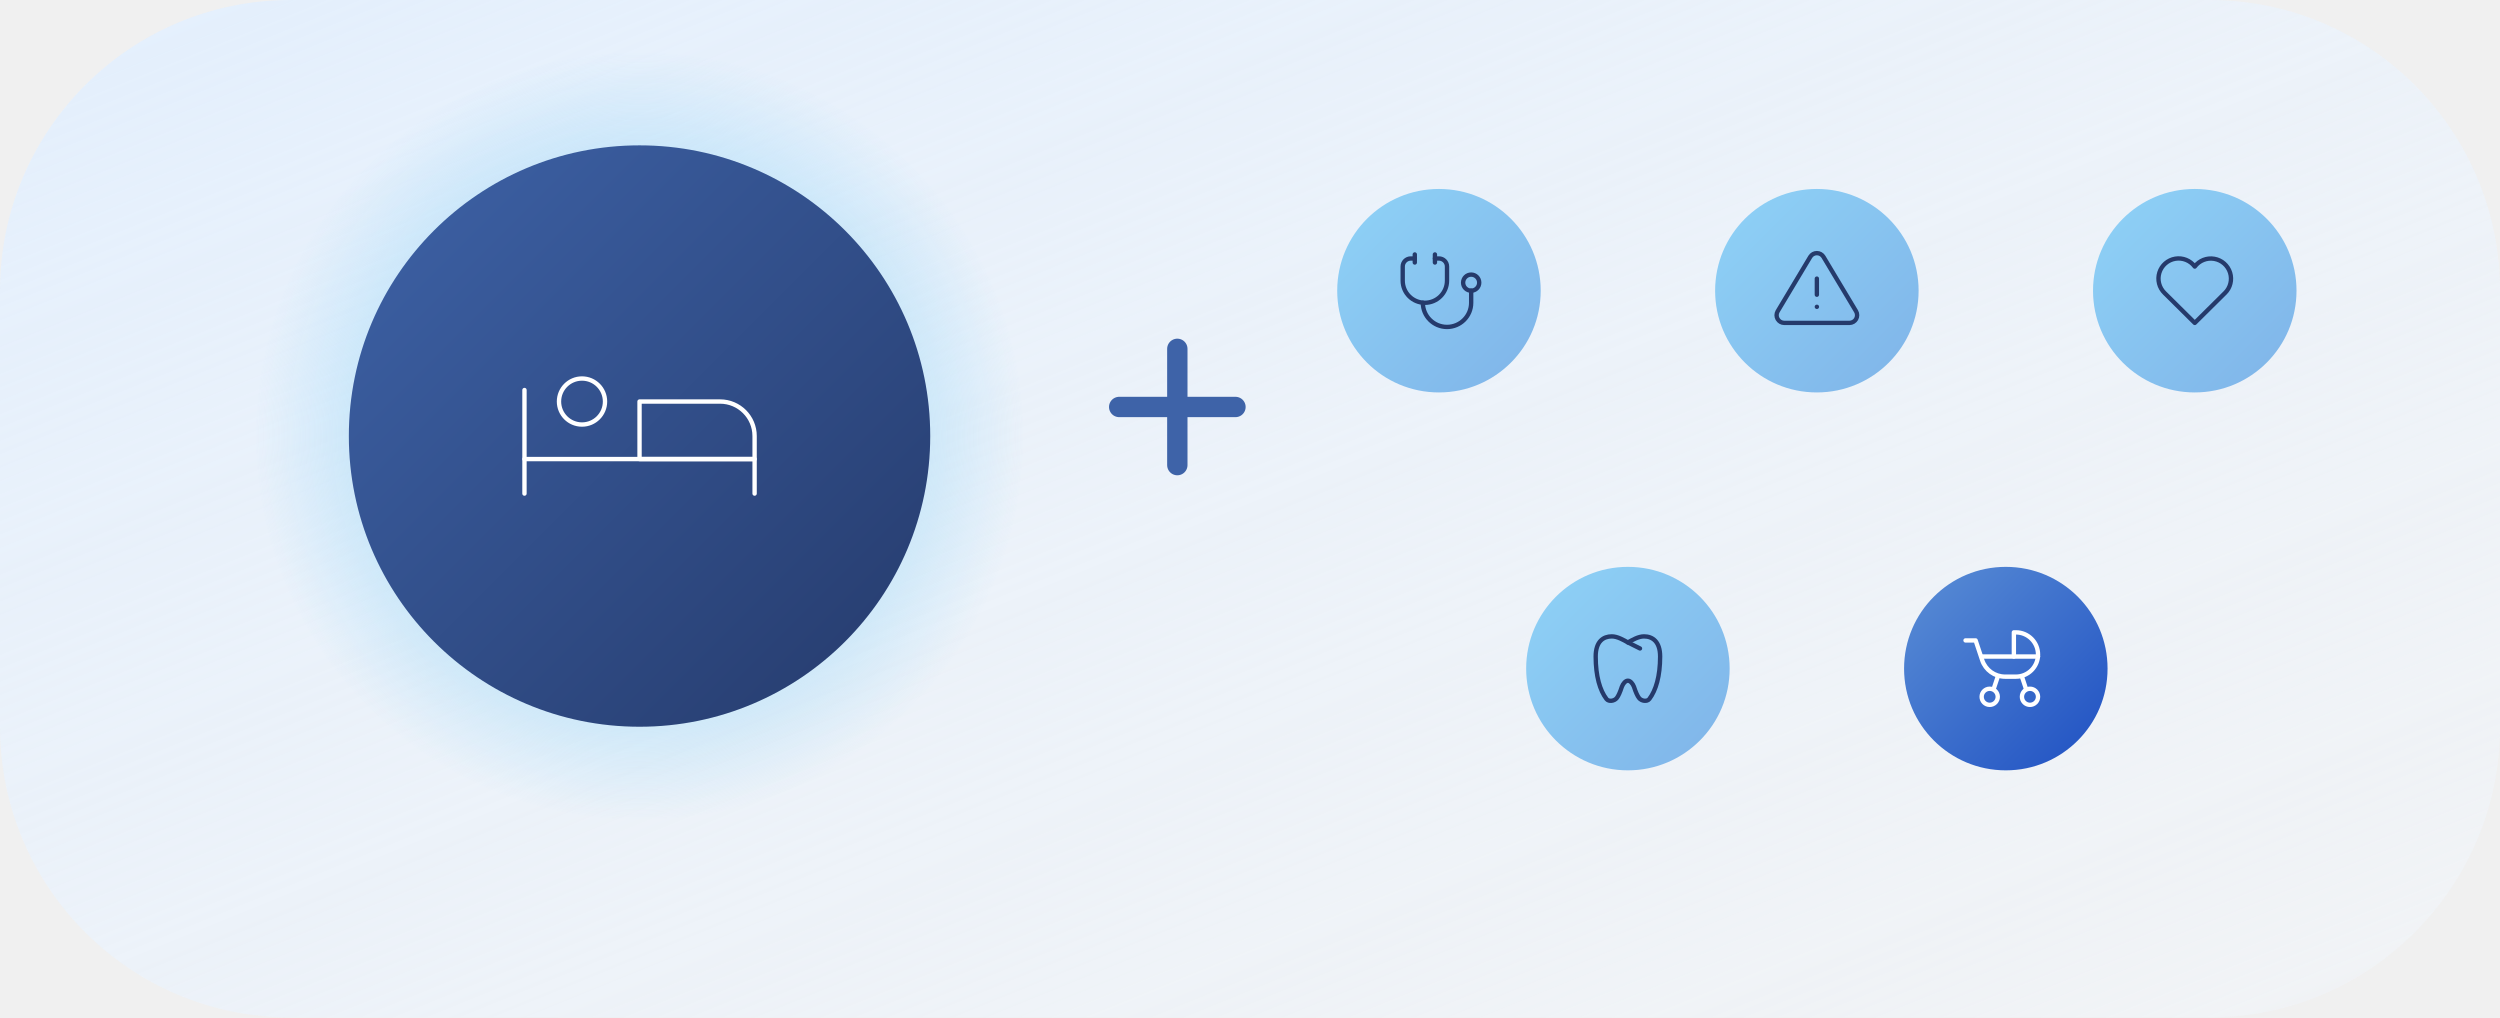
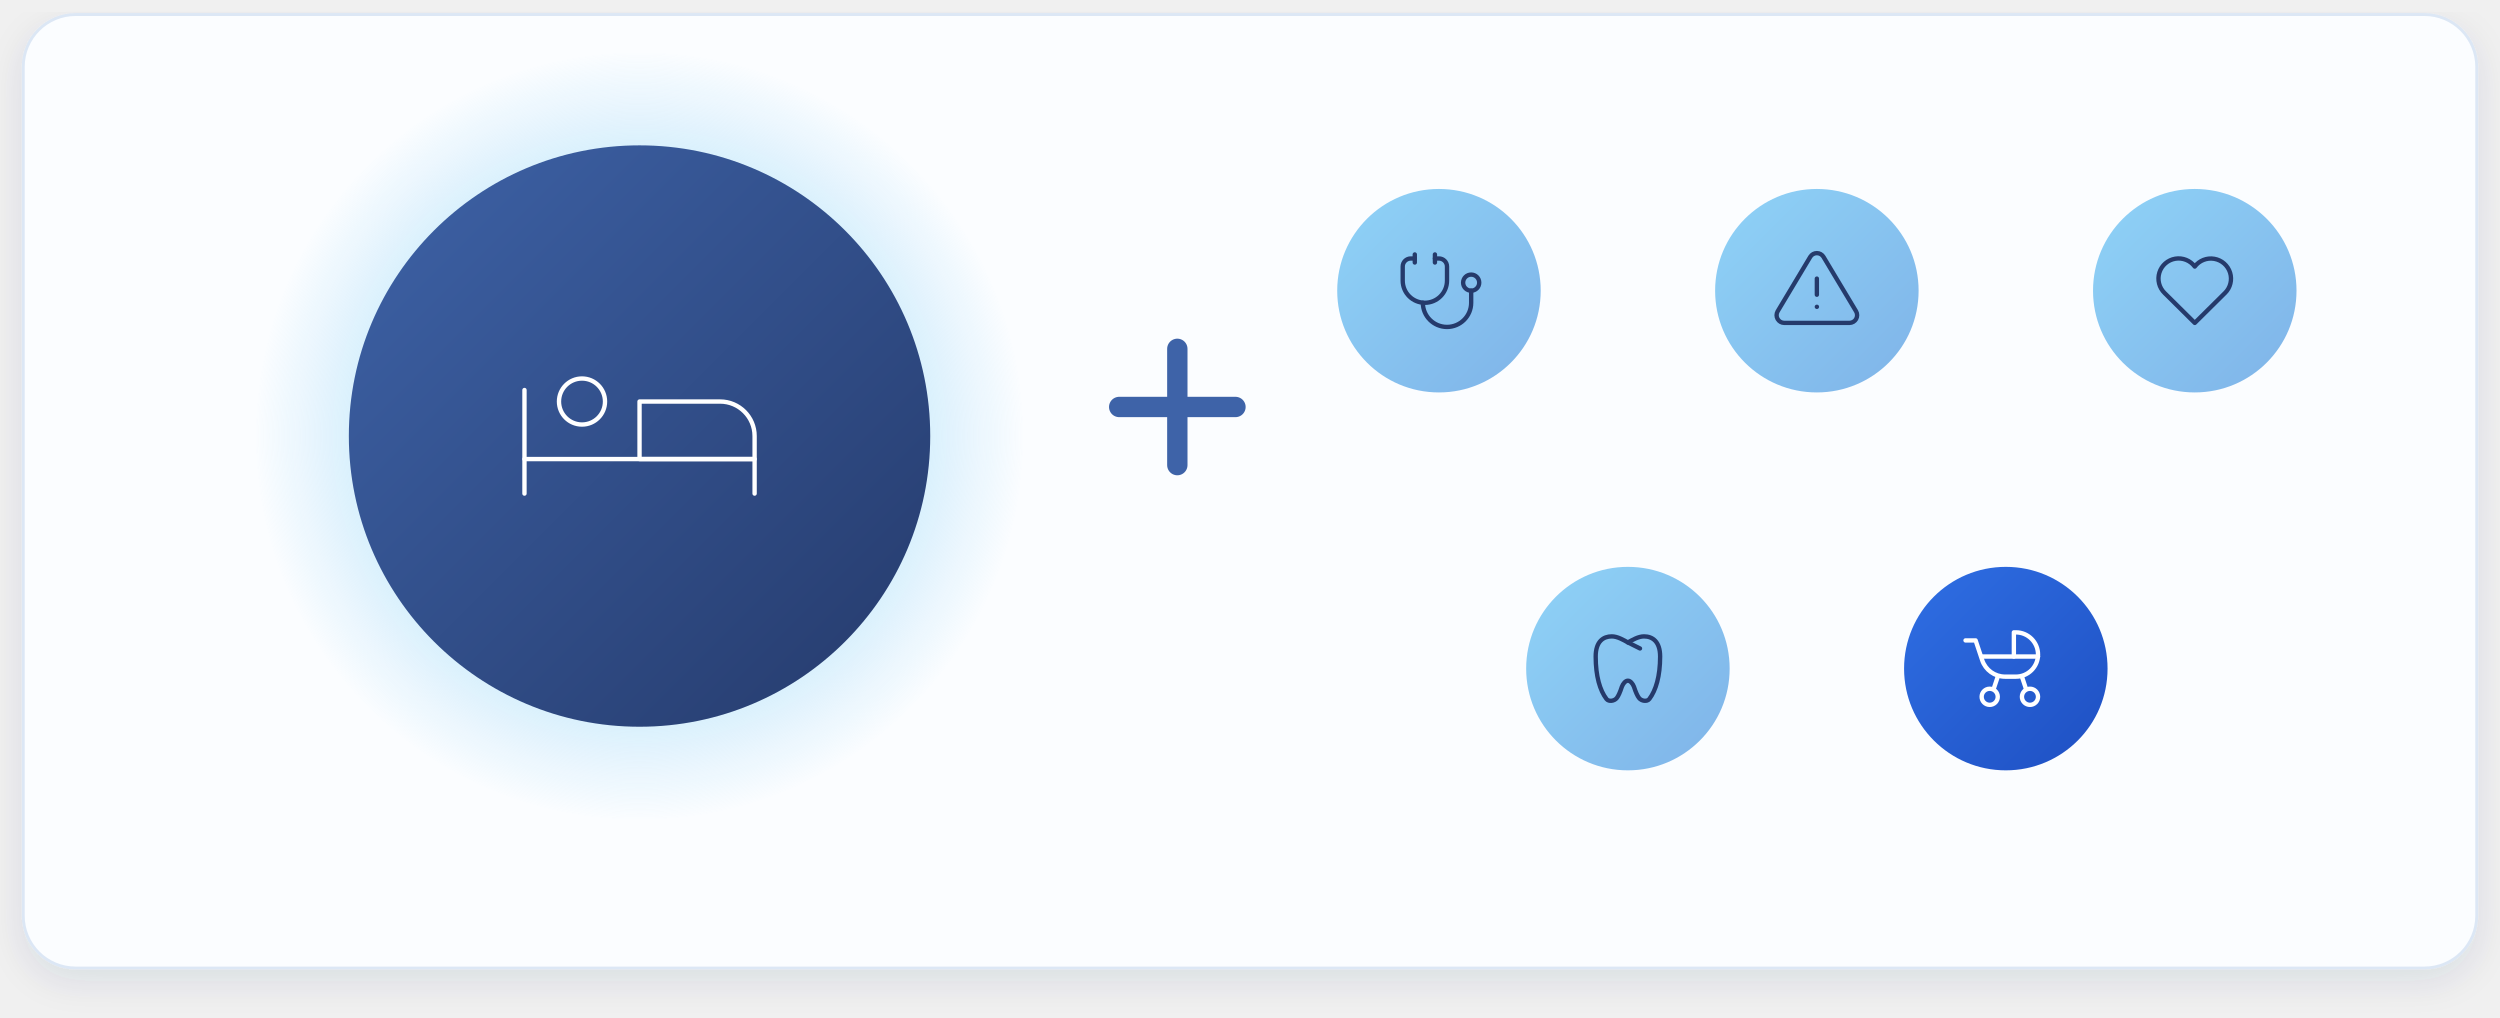
<svg xmlns="http://www.w3.org/2000/svg" viewBox="100 280 1720 700" width="1720" height="700">
  <defs>
+     <filter id="bong" x="-5%" y="-5%" width="110%" height="120%">
+       <feDropShadow dx="0" dy="8" stdDeviation="12" flood-color="#253A6B" flood-opacity="0.10" />
+     </filter>
    <linearGradient id="gCam" x1="0" y1="0" x2="1" y2="1">
-       <stop offset="0" stop-color="#5B8FD6" />
+       <stop offset="0" stop-color="#2F6FE4" />
      <stop offset="1" stop-color="#1E4FC2" />
    </linearGradient>
    <linearGradient id="gNavy" x1="0" y1="0" x2="1" y2="1">
      <stop offset="0" stop-color="#3E63A8" />
      <stop offset="1" stop-color="#253A6B" />
    </linearGradient>
    <linearGradient id="gTroi" x1="0" y1="0" x2="1" y2="1">
      <stop offset="0" stop-color="#8FD3F7" />
      <stop offset="1" stop-color="#7FB3E8" />
    </linearGradient>
    <linearGradient id="gCot" x1="0" y1="0" x2="0" y2="1">
      <stop offset="0" stop-color="#7FB3E8" />
      <stop offset="1" stop-color="#9FCFF5" />
    </linearGradient>
    <linearGradient id="gSan" x1="0" y1="0" x2="1" y2="1">
      <stop offset="0" stop-color="#E3EFFD" />
      <stop offset="1" stop-color="#F2F7FD" stop-opacity="0.4" />
    </linearGradient>
    <radialGradient id="gQuang">
      <stop offset="0.55" stop-color="#8FD3F7" stop-opacity="0.55" />
      <stop offset="1" stop-color="#8FD3F7" stop-opacity="0" />
    </radialGradient>
  </defs>
-   <rect x="100" y="280" width="1720" height="700" rx="200" fill="url(#gSan)" />
+   <rect x="116" y="290" width="1688" height="656" rx="36" fill="#FBFDFF" stroke="#DCE7F5" stroke-width="2" filter="url(#bong)" />
  <circle cx="540" cy="580" r="264" fill="url(#gQuang)" />
  <circle cx="540" cy="580" r="200" fill="url(#gNavy)" />
  <g transform="translate(445 485) scale(7.916667)" fill="none" stroke="#FFFFFF" stroke-width="0.379" stroke-linecap="round" stroke-linejoin="round">
    <path d="M7 9m-2 0a2 2 0 1 0 4 0a2 2 0 1 0 -4 0" />
    <path d="M22 17v-3h-20" />
    <path d="M2 8v9" />
    <path d="M12 14h10v-2a3 3 0 0 0 -3 -3h-7v5z" />
  </g>
  <circle cx="1090" cy="480" r="70" fill="url(#gTroi)" />
  <g transform="translate(1056.75 446.75) scale(2.770833)" fill="none" stroke="#253A6B" stroke-width="1.083" stroke-linecap="round" stroke-linejoin="round">
    <path d="M6 4h-1a2 2 0 0 0 -2 2v3.5h0a5.5 5.5 0 0 0 11 0v-3.5a2 2 0 0 0 -2 -2h-1" />
    <path d="M8 15a6 6 0 1 0 12 0v-3" />
    <path d="M11 3v2" />
    <path d="M6 3v2" />
    <path d="M20 10m-2 0a2 2 0 1 0 4 0a2 2 0 1 0 -4 0" />
  </g>
  <circle cx="1350" cy="480" r="70" fill="url(#gTroi)" />
  <g transform="translate(1316.75 446.75) scale(2.770833)" fill="none" stroke="#253A6B" stroke-width="1.083" stroke-linecap="round" stroke-linejoin="round">
    <path d="M12 9v4" />
    <path d="M10.363 3.591l-8.106 13.534a1.914 1.914 0 0 0 1.636 2.871h16.214a1.914 1.914 0 0 0 1.636 -2.87l-8.106 -13.536a1.914 1.914 0 0 0 -3.274 0z" />
    <path d="M12 16h.01" />
  </g>
  <circle cx="1610" cy="480" r="70" fill="url(#gTroi)" />
  <g transform="translate(1576.75 446.75) scale(2.770833)" fill="none" stroke="#253A6B" stroke-width="1.083" stroke-linecap="round" stroke-linejoin="round">
    <path d="M19.5 12.572l-7.5 7.428l-7.5 -7.428a5 5 0 1 1 7.5 -6.566a5 5 0 1 1 7.5 6.572" />
  </g>
  <circle cx="1220" cy="740" r="70" fill="url(#gTroi)" />
  <g transform="translate(1186.75 706.75) scale(2.770833)" fill="none" stroke="#253A6B" stroke-width="1.083" stroke-linecap="round" stroke-linejoin="round">
    <path d="M12 5.5c-1.074 -.586 -2.583 -1.5 -4 -1.5c-2.1 0 -4 1.247 -4 5c0 4.899 1.056 8.41 2.671 10.537c.573 .756 1.97 .521 2.567 -.236c.398 -.505 .819 -1.439 1.262 -2.801c.292 -.771 .892 -1.504 1.5 -1.5c.602 0 1.21 .737 1.5 1.5c.443 1.362 .864 2.295 1.262 2.8c.597 .759 2 .993 2.567 .237c1.615 -2.127 2.671 -5.637 2.671 -10.537c0 -3.74 -1.908 -5 -4 -5c-1.423 0 -2.92 .911 -4 1.5z" />
    <path d="M12 5.5l3 1.5" />
  </g>
  <circle cx="1480" cy="740" r="70" fill="url(#gCam)" />
  <g transform="translate(1446.75 706.75) scale(2.770833)" fill="none" stroke="#FFFFFF" stroke-width="1.083" stroke-linecap="round" stroke-linejoin="round">
    <path d="M8 19m-2 0a2 2 0 1 0 4 0a2 2 0 1 0 -4 0" />
    <path d="M18 19m-2 0a2 2 0 1 0 4 0a2 2 0 1 0 -4 0" />
    <path d="M2 5h2.5l1.632 4.897a6 6 0 0 0 5.693 4.103h2.675a5.5 5.5 0 0 0 0 -11h-.5v6" />
    <path d="M6 9h14" />
    <path d="M9 17l1 -3" />
    <path d="M16 14l1 3" />
  </g>
  <path d="M870 560 h80 M910 520 v80" stroke="#3E63A8" stroke-width="14" stroke-linecap="round" />
</svg>
